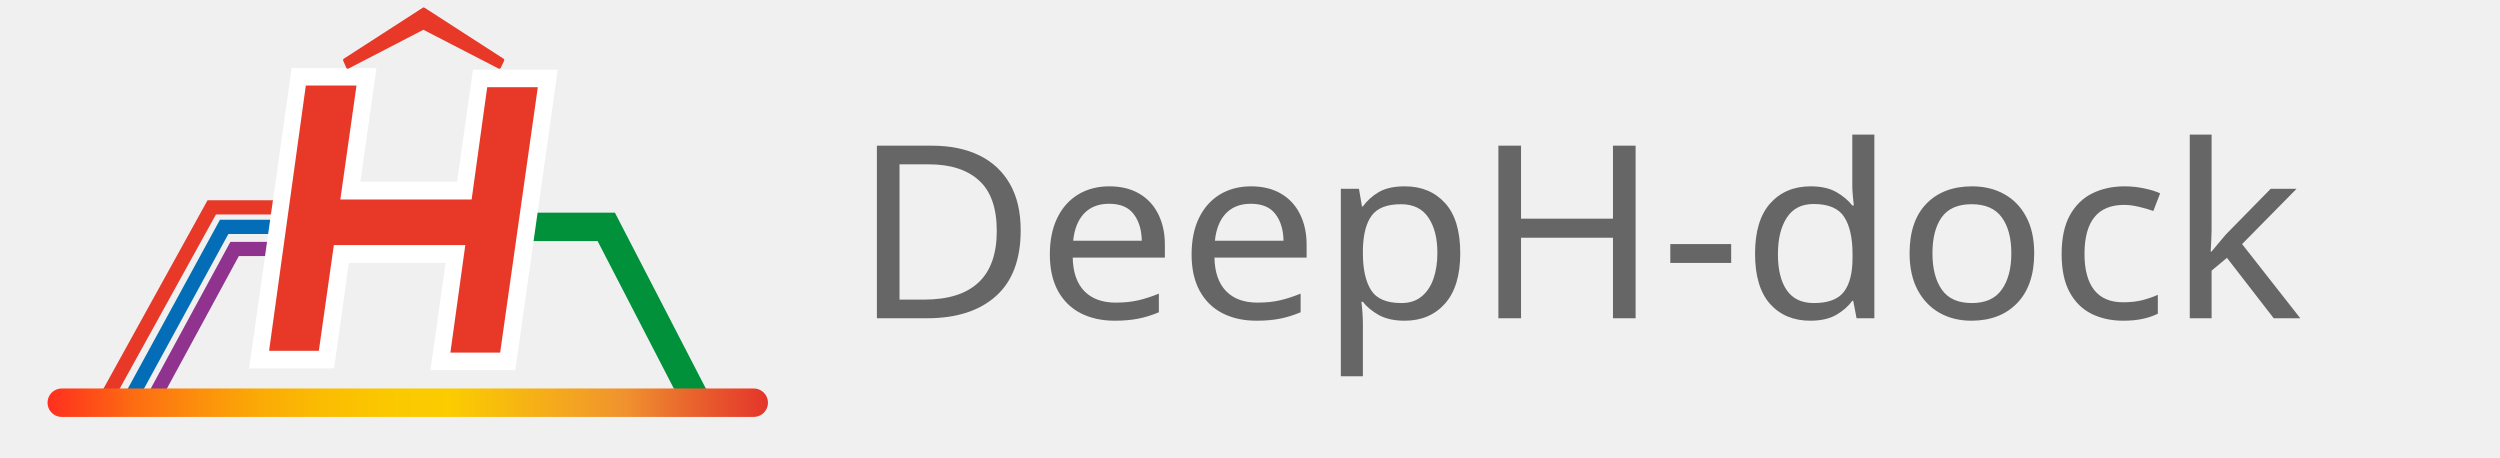
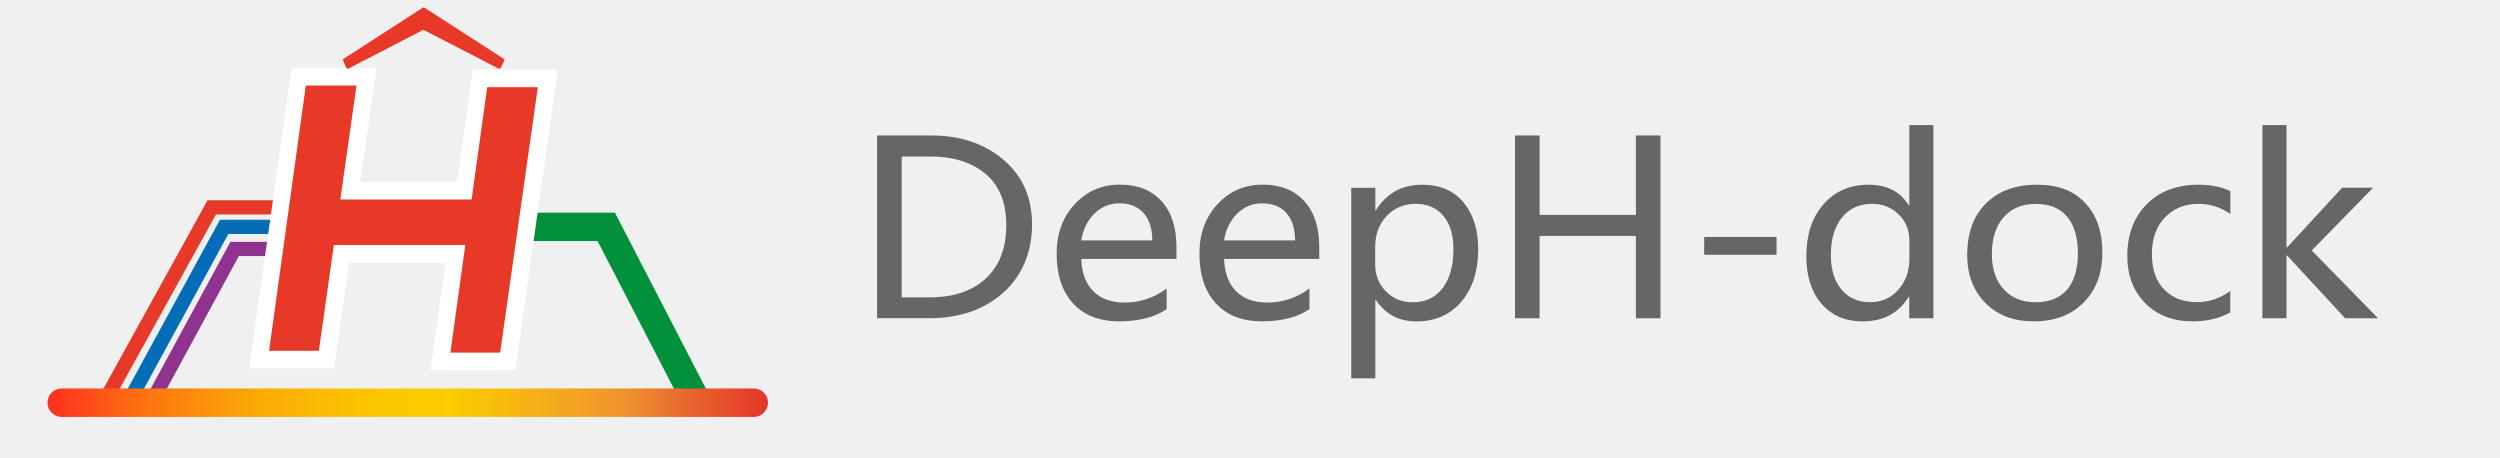
<svg xmlns="http://www.w3.org/2000/svg" id="_图层_1" data-name="图层 1" viewBox="0 0 351.75 64.33">
  <defs>
    <style>
      .cls-1 {
        stroke: #00913a;
      }

      .cls-1, .cls-2, .cls-3, .cls-4, .cls-5 {
        fill: none;
      }

      .cls-1, .cls-2, .cls-4, .cls-5 {
        stroke-miterlimit: 8;
      }

      .cls-1, .cls-3 {
        stroke-width: 4px;
      }

      .cls-6 {
-         fill: #666;
-         font-family: MicrosoftYaHei, 'Microsoft YaHei';
-         font-size: 34px;
-       }
- 
-       .cls-7 {
        fill: #fff;
      }

      .cls-2 {
        stroke: #8f338e;
      }

      .cls-2, .cls-4, .cls-5 {
        stroke-width: 2px;
+       }
+ 
+       .cls-7 {
+         fill: #666;
      }

      .cls-8 {
        stroke-linejoin: round;
        stroke-width: .46px;
      }

      .cls-8, .cls-9 {
        fill: #e73828;
      }

      .cls-8, .cls-5 {
        stroke: #e73828;
      }

      .cls-3 {
        stroke: url(#_未命名的渐变_344);
        stroke-linecap: round;
        stroke-miterlimit: 10;
      }

      .cls-4 {
        stroke: #036eb7;
      }
    </style>
    <linearGradient id="_未命名的渐变_344" data-name="未命名的渐变 344" x1="6.69" y1="56.66" x2="108.05" y2="56.66" gradientUnits="userSpaceOnUse">
      <stop offset="0" stop-color="#ff2f1f" />
      <stop offset=".04" stop-color="#fe431a" />
      <stop offset=".12" stop-color="#fd6c12" />
      <stop offset=".21" stop-color="#fc8f0c" />
      <stop offset=".29" stop-color="#fba906" />
      <stop offset=".38" stop-color="#fbbc02" />
      <stop offset=".47" stop-color="#fbc800" />
      <stop offset=".56" stop-color="#fbcc00" />
      <stop offset=".8" stop-color="#f0932e" />
      <stop offset=".89" stop-color="#e9652d" />
      <stop offset="1" stop-color="#e4352b" />
    </linearGradient>
  </defs>
  <g>
    <polyline class="cls-1" points="98.6 57.64 85.3 31.92 72.74 31.92" />
    <polyline class="cls-2" points="41.44 35.03 33.01 35.03 21.01 57.13 16.25 57.13" />
    <polyline class="cls-4" points="40.74 31.92 31.54 31.92 18.44 55.93 13.24 55.93" />
    <polyline class="cls-5" points="40.21 29.18 29.79 29.18 14.96 56.02 9.08 56.02" />
    <g>
-       <rect class="cls-7" x="41.48" y="25.57" width="31.8" height="11.42" />
-       <polygon class="cls-7" points="41.04 9.56 52.97 9.56 47 51.83 35.05 51.83 41.04 9.56" />
-       <polygon class="cls-7" points="66.55 9.8 78.48 9.8 72.51 52.08 60.56 52.08 66.55 9.8" />
+       <rect class="cls-6" x="41.48" y="25.57" width="31.8" height="11.42" />
+       <polygon class="cls-6" points="41.04 9.56 52.97 9.56 47 51.83 35.05 51.83 41.04 9.56" />
+       <polygon class="cls-6" points="66.55 9.8 78.48 9.8 72.51 52.08 60.56 52.08 66.55 9.8" />
    </g>
    <g>
      <polygon class="cls-8" points="59.61 1.28 70.72 8.45 70.25 9.44 59.57 3.93 48.93 9.44 48.5 8.45 59.61 1.28 59.61 1.28" />
      <g>
        <polyline class="cls-9" points="43.03 12.03 50.16 12.03 44.86 49.36 37.86 49.36" />
        <polyline class="cls-9" points="68.55 12.27 75.67 12.27 70.37 49.61 63.37 49.61" />
        <rect class="cls-9" x="44.07" y="28.07" width="26.6" height="6.41" />
      </g>
    </g>
    <line class="cls-3" x1="8.69" y1="56.66" x2="106.05" y2="56.66" />
  </g>
-   <text class="cls-6" transform="translate(119.95 44.78) scale(1.04 1)">
-     <tspan x="0" y="0">DeepH-dock</tspan>
-   </text>
+   <g>
+     <path class="cls-7" d="M123.41,44.78v-25.72h7.64c4.06,0,7.43,1.13,10.12,3.4,2.69,2.27,4.04,5.31,4.04,9.13s-1.35,7.18-4.04,9.58c-2.69,2.4-6.16,3.6-10.4,3.6h-7.36ZM126.87,22.02v19.82h3.89c3.4,0,6.05-.89,7.96-2.67,1.91-1.78,2.86-4.28,2.86-7.49s-.98-5.62-2.94-7.24c-1.96-1.62-4.54-2.42-7.73-2.42h-4.04Z" />
+     <path class="cls-7" d="M165.52,36.43h-13.38c.06,1.96.62,3.47,1.68,4.54,1.06,1.07,2.54,1.6,4.44,1.6,2.14,0,4.11-.66,5.89-1.98v2.91c-1.68,1.14-3.91,1.71-6.69,1.71s-4.92-.84-6.47-2.52c-1.55-1.68-2.32-4.02-2.32-7.01,0-2.81.85-5.13,2.55-6.96,1.7-1.83,3.81-2.74,6.34-2.74s4.45.77,5.86,2.32c1.41,1.54,2.11,3.71,2.11,6.48v1.64ZM162.13,33.82c-.01-1.66-.42-2.94-1.23-3.85-.81-.91-1.94-1.36-3.41-1.36-1.35,0-2.52.48-3.5,1.44s-1.6,2.22-1.86,3.77h9.99Z" />
+     <path class="cls-7" d="M185.61,36.43h-13.38c.06,1.96.62,3.47,1.68,4.54,1.06,1.07,2.54,1.6,4.44,1.6,2.14,0,4.11-.66,5.89-1.98v2.91c-1.68,1.14-3.91,1.71-6.69,1.71s-4.92-.84-6.47-2.52c-1.55-1.68-2.32-4.02-2.32-7.01,0-2.81.85-5.13,2.55-6.96,1.7-1.83,3.81-2.74,6.34-2.74s4.45.77,5.86,2.32c1.41,1.54,2.11,3.71,2.11,6.48v1.64ZM182.22,33.82c-.01-1.66-.42-2.94-1.23-3.85-.81-.91-1.94-1.36-3.41-1.36-1.35,0-2.52.48-3.5,1.44s-1.6,2.22-1.86,3.77h9.99Z" />
+     <path class="cls-7" d="M193.51,42.19v11.04h-3.39v-26.81h3.39v3.17h.07c1.5-2.4,3.69-3.6,6.57-3.6,2.44,0,4.36.82,5.75,2.47s2.08,3.85,2.08,6.62c0,3.05-.79,5.51-2.36,7.36-1.57,1.85-3.69,2.78-6.35,2.78-2.45,0-4.35-1.01-5.69-3.02h-.07ZM193.49,37.21c0,1.49.5,2.75,1.5,3.78,1,1.02,2.26,1.54,3.77,1.54,1.8,0,3.2-.66,4.22-1.99,1.01-1.33,1.52-3.17,1.52-5.51,0-1.98-.47-3.53-1.42-4.66-.94-1.12-2.24-1.69-3.87-1.69s-3.04.57-4.11,1.71c-1.07,1.14-1.61,2.6-1.61,4.38v2.44Z" />
+     <path class="cls-7" d="M233.63,44.78h-3.46v-11.59h-13.55v11.59h-3.46v-25.72h3.46v11.17h13.55v-11.17h3.46v25.72Z" />
+     <path class="cls-7" d="M249.96,35.85h-10.18v-2.51h10.18v2.51Z" />
+     <path class="cls-7" d="M272.02,44.78h-3.39v-3.05h-.07c-1.39,2.32-3.56,3.49-6.5,3.49-2.42,0-4.34-.83-5.77-2.48-1.43-1.65-2.14-3.89-2.14-6.7,0-3.03.81-5.46,2.42-7.3,1.61-1.83,3.72-2.75,6.33-2.75s4.49.97,5.67,2.92h.07v-11.31h3.39v27.18ZM268.65,33.86c0-1.47-.5-2.7-1.51-3.69-1.01-.99-2.25-1.49-3.73-1.49-1.8,0-3.21.65-4.25,1.93-1.04,1.29-1.56,3.05-1.56,5.27,0,2.05.5,3.67,1.5,4.86,1,1.19,2.33,1.78,3.98,1.78s2.97-.58,4.01-1.75c1.04-1.17,1.56-2.62,1.56-4.36v-2.56Z" />
+     <path class="cls-7" d="M276.79,35.8c0-3.03.88-5.43,2.64-7.18,1.76-1.75,4.15-2.63,7.17-2.63s5.12.84,6.75,2.53c1.63,1.69,2.45,4.02,2.45,7s-.87,5.24-2.61,7.02c-1.74,1.78-4.07,2.67-7,2.67s-5.14-.86-6.85-2.59-2.56-4-2.56-6.82ZM280.25,35.7c0,2.11.56,3.78,1.67,5,1.11,1.22,2.61,1.83,4.49,1.83s3.41-.59,4.43-1.78c1.01-1.19,1.52-2.9,1.52-5.12s-.51-3.95-1.52-5.15-2.49-1.79-4.43-1.79-3.4.63-4.5,1.88c-1.1,1.25-1.65,2.97-1.65,5.15Z" />
+     <path class="cls-7" d="M313.79,43.95c-1.46.84-3.23,1.26-5.29,1.26-2.77,0-4.99-.85-6.67-2.56-1.68-1.7-2.52-3.91-2.52-6.62,0-3.01.91-5.44,2.72-7.28,1.81-1.84,4.24-2.76,7.29-2.76,1.75,0,3.25.3,4.49.9v3.22c-1.35-.95-2.85-1.43-4.49-1.43-1.94,0-3.51.65-4.73,1.93-1.22,1.29-1.82,3.01-1.82,5.15s.57,3.77,1.72,4.96c1.15,1.2,2.69,1.79,4.64,1.79,1.65,0,3.2-.52,4.67-1.56v2.99Z" />
+     <path class="cls-7" d="M334.58,44.78h-4.62l-8.18-8.85h-.07v8.85h-3.39v-27.18h3.39v17.23h.07l7.76-8.42h4.36l-8.64,8.83,9.32,9.53Z" />
+   </g>
</svg>
